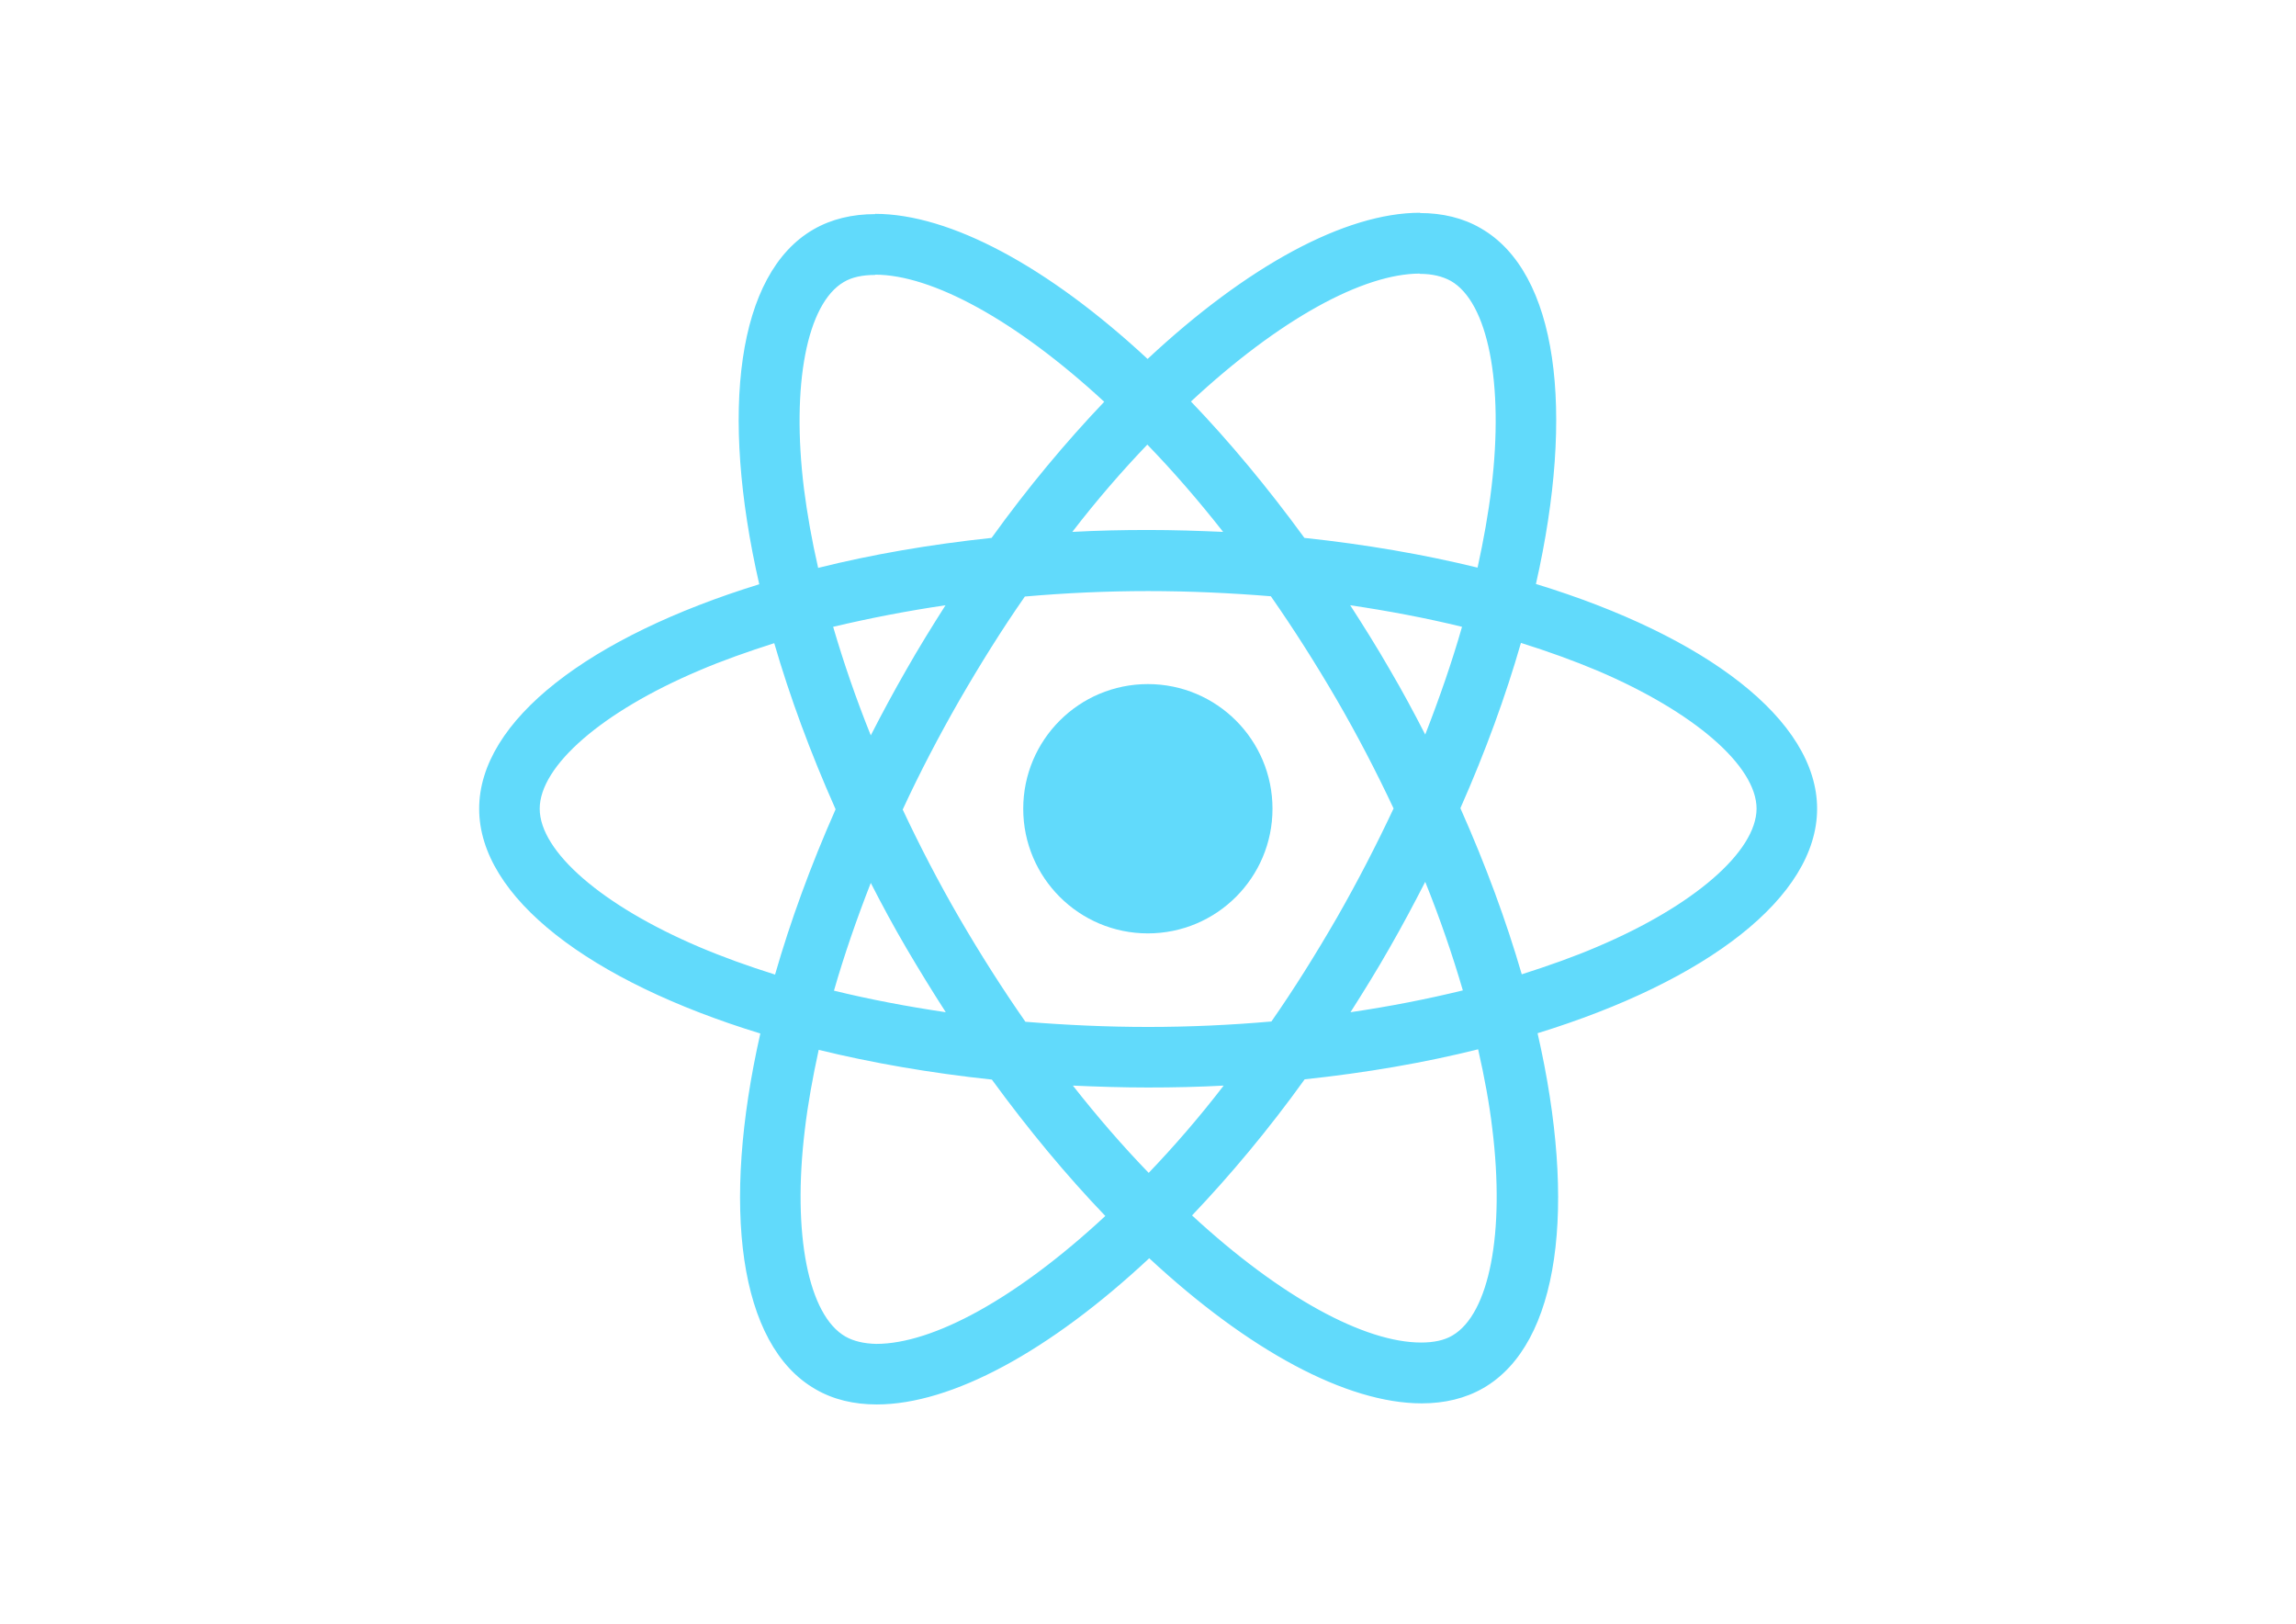
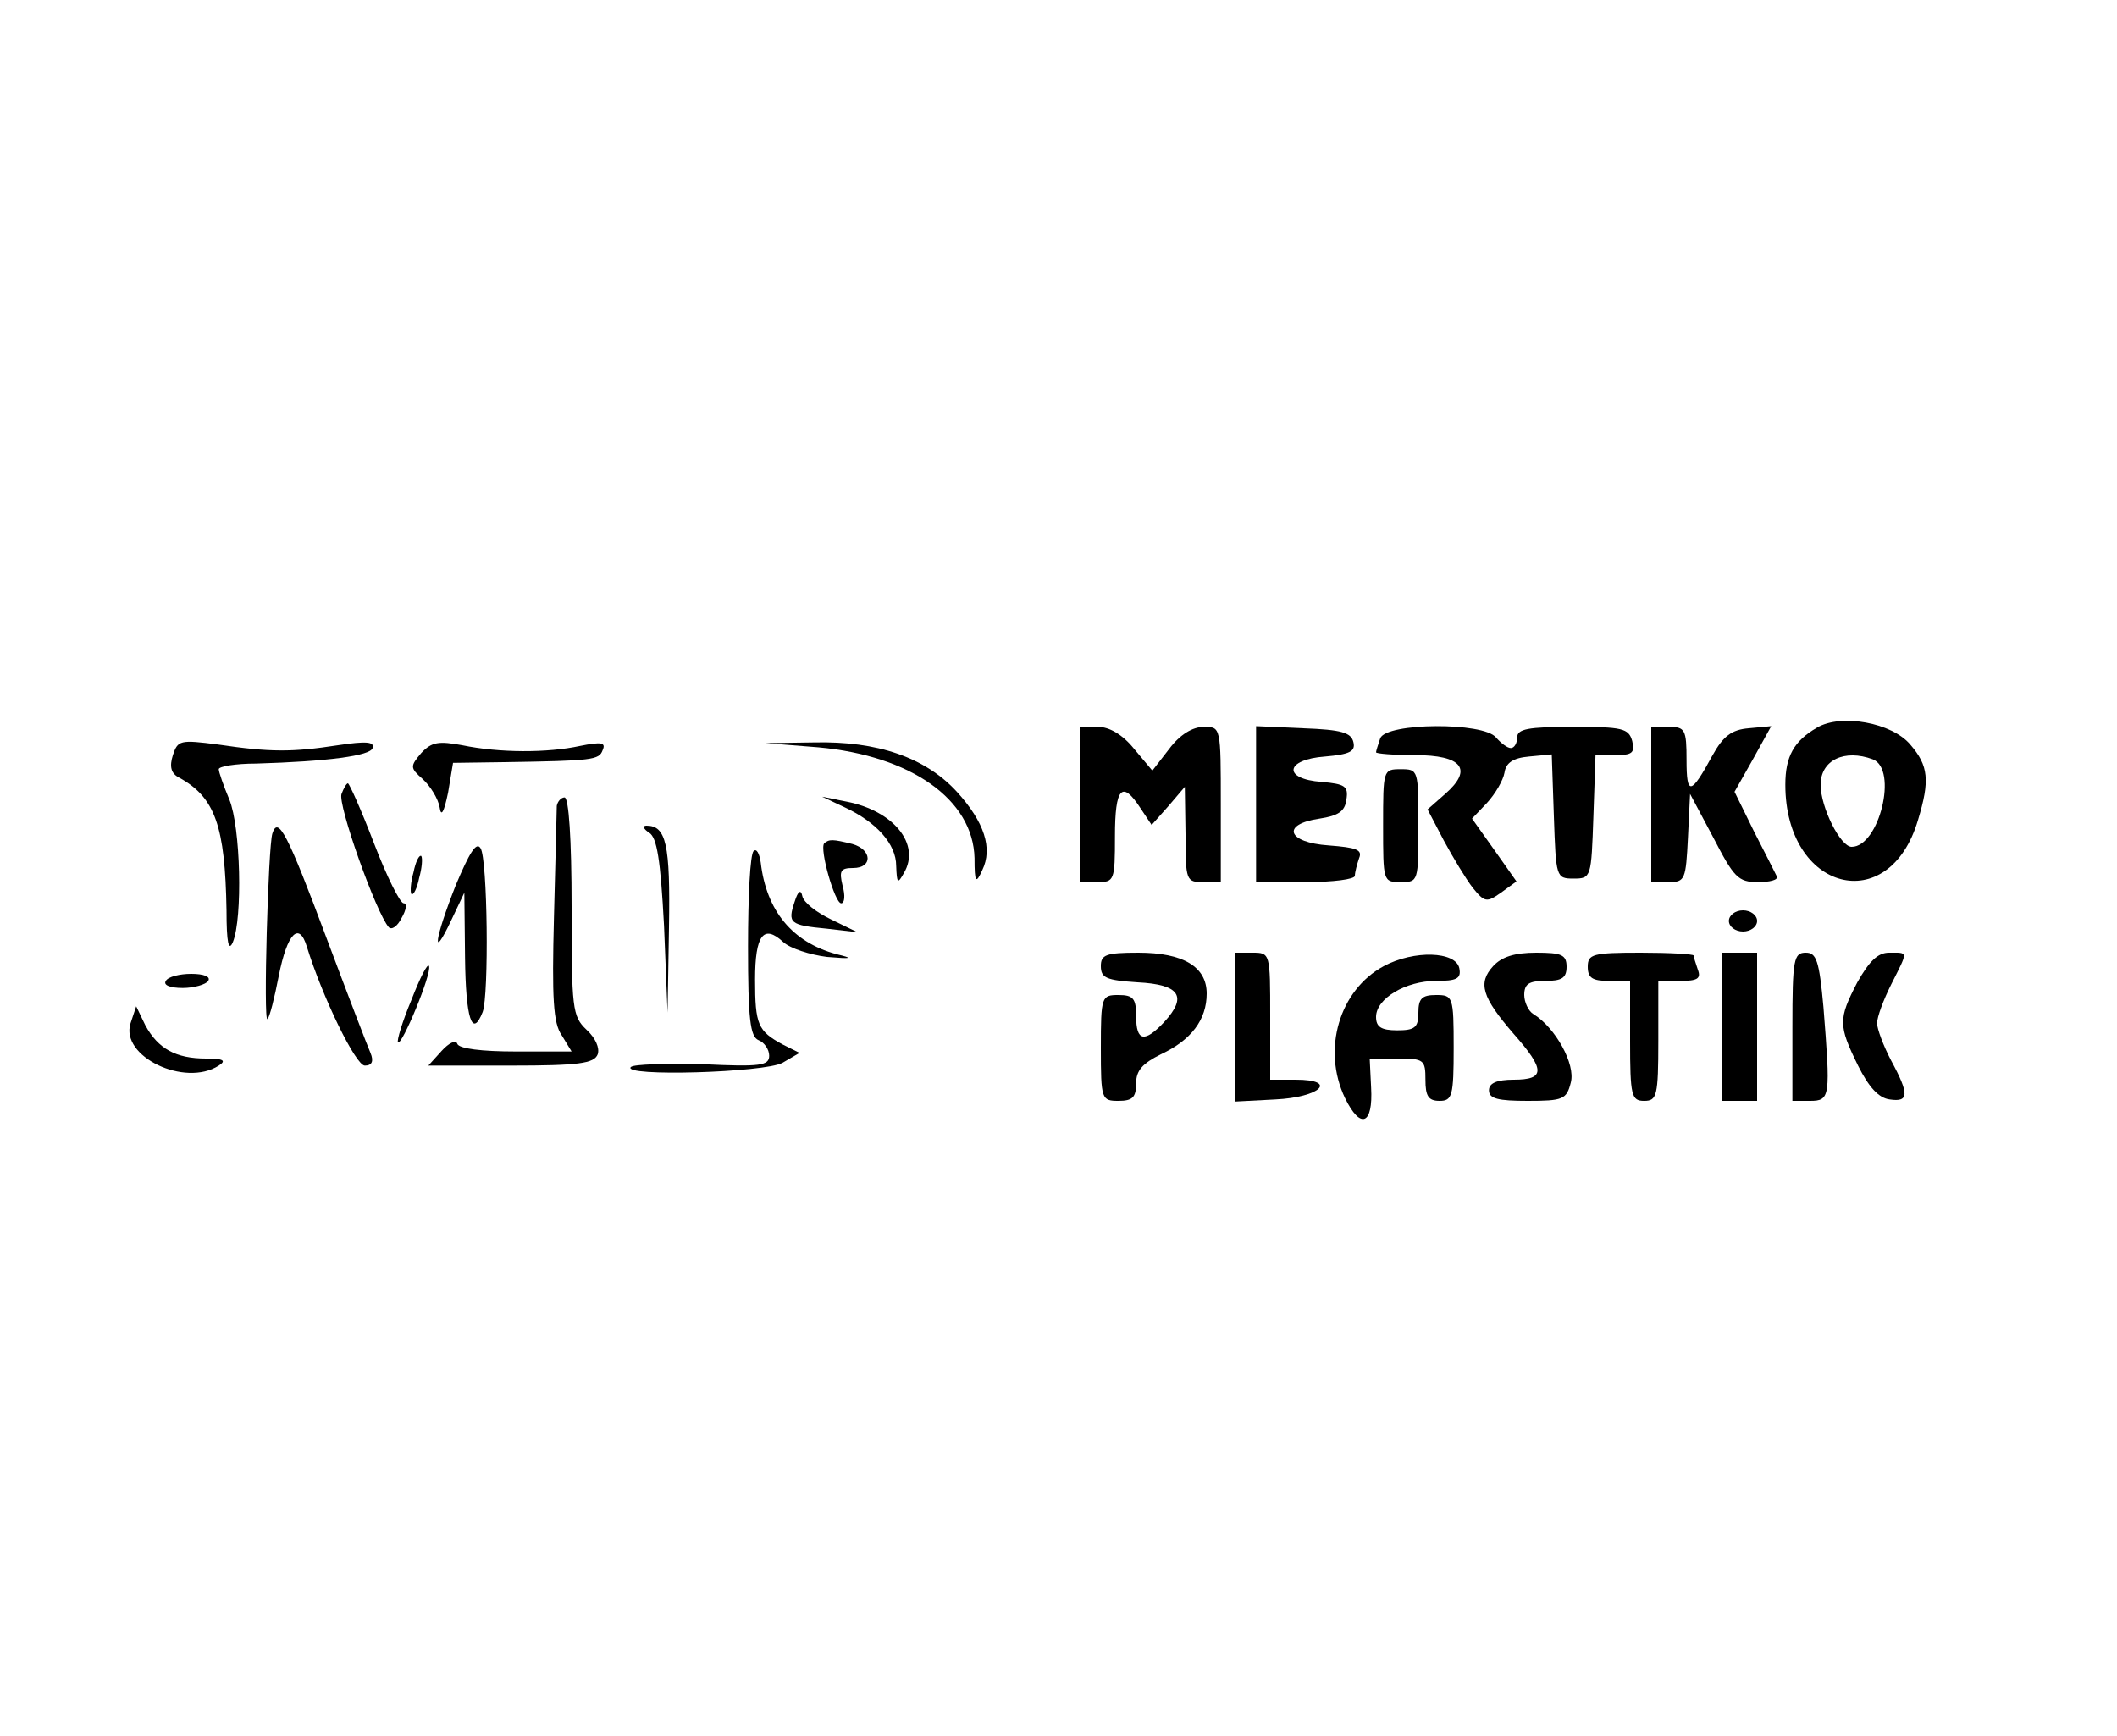
- <svg xmlns="http://www.w3.org/2000/svg" viewBox="0 0 841.9 595.3">
-   <g fill="#61DAFB">
-     <path d="M666.3 296.5c0-32.5-40.7-63.3-103.1-82.4 14.4-63.6 8-114.2-20.2-130.4-6.5-3.8-14.1-5.6-22.4-5.6v22.3c4.6 0 8.3.9 11.4 2.6 13.6 7.8 19.5 37.5 14.9 75.7-1.1 9.4-2.9 19.3-5.1 29.4-19.6-4.8-41-8.5-63.5-10.9-13.5-18.5-27.5-35.3-41.6-50 32.6-30.3 63.2-46.9 84-46.9V78c-27.5 0-63.5 19.6-99.9 53.6-36.4-33.8-72.4-53.2-99.9-53.2v22.3c20.7 0 51.4 16.5 84 46.6-14 14.7-28 31.4-41.3 49.9-22.6 2.4-44 6.1-63.6 11-2.3-10-4-19.7-5.2-29-4.7-38.2 1.1-67.9 14.6-75.8 3-1.8 6.9-2.6 11.5-2.6V78.5c-8.4 0-16 1.8-22.6 5.6-28.1 16.2-34.4 66.7-19.9 130.1-62.2 19.2-102.7 49.9-102.7 82.3 0 32.5 40.7 63.3 103.1 82.4-14.4 63.6-8 114.2 20.2 130.4 6.5 3.8 14.1 5.6 22.5 5.6 27.5 0 63.5-19.6 99.9-53.6 36.4 33.8 72.4 53.2 99.9 53.2 8.4 0 16-1.8 22.6-5.6 28.1-16.2 34.4-66.7 19.9-130.1 62-19.1 102.5-49.9 102.5-82.3zm-130.2-66.7c-3.7 12.9-8.3 26.2-13.5 39.5-4.1-8-8.4-16-13.1-24-4.6-8-9.5-15.8-14.4-23.4 14.2 2.1 27.9 4.7 41 7.9zm-45.8 106.5c-7.8 13.5-15.8 26.3-24.1 38.2-14.9 1.3-30 2-45.2 2-15.1 0-30.2-.7-45-1.9-8.3-11.9-16.4-24.6-24.2-38-7.6-13.1-14.5-26.4-20.8-39.8 6.2-13.4 13.2-26.8 20.7-39.9 7.8-13.5 15.8-26.3 24.1-38.2 14.9-1.3 30-2 45.2-2 15.1 0 30.2.7 45 1.9 8.3 11.9 16.4 24.6 24.2 38 7.6 13.1 14.5 26.4 20.8 39.8-6.3 13.4-13.2 26.8-20.7 39.9zm32.3-13c5.4 13.4 10 26.8 13.8 39.8-13.1 3.2-26.9 5.9-41.2 8 4.9-7.7 9.8-15.6 14.4-23.7 4.6-8 8.9-16.1 13-24.1zM421.2 430c-9.3-9.6-18.6-20.3-27.8-32 9 .4 18.2.7 27.5.7 9.4 0 18.7-.2 27.8-.7-9 11.7-18.3 22.4-27.5 32zm-74.4-58.9c-14.2-2.1-27.9-4.7-41-7.9 3.7-12.9 8.3-26.2 13.5-39.5 4.1 8 8.4 16 13.1 24 4.7 8 9.5 15.8 14.4 23.4zM420.7 163c9.3 9.6 18.6 20.3 27.8 32-9-.4-18.2-.7-27.5-.7-9.4 0-18.7.2-27.8.7 9-11.7 18.3-22.4 27.5-32zm-74 58.9c-4.9 7.7-9.8 15.6-14.4 23.7-4.6 8-8.9 16-13 24-5.4-13.4-10-26.8-13.8-39.8 13.1-3.1 26.9-5.8 41.2-7.9zm-90.5 125.2c-35.4-15.1-58.3-34.9-58.3-50.6 0-15.7 22.9-35.6 58.3-50.6 8.6-3.7 18-7 27.7-10.1 5.7 19.6 13.2 40 22.5 60.9-9.2 20.8-16.6 41.1-22.2 60.6-9.9-3.1-19.3-6.5-28-10.2zM310 490c-13.6-7.8-19.5-37.5-14.9-75.7 1.1-9.4 2.9-19.3 5.1-29.4 19.6 4.8 41 8.5 63.5 10.9 13.5 18.5 27.5 35.3 41.6 50-32.6 30.3-63.2 46.9-84 46.9-4.5-.1-8.3-1-11.3-2.7zm237.2-76.2c4.7 38.2-1.1 67.9-14.6 75.8-3 1.8-6.9 2.6-11.5 2.6-20.7 0-51.4-16.5-84-46.6 14-14.7 28-31.4 41.3-49.9 22.6-2.4 44-6.1 63.6-11 2.3 10.1 4.1 19.8 5.2 29.1zm38.5-66.7c-8.6 3.7-18 7-27.7 10.1-5.7-19.6-13.2-40-22.5-60.9 9.2-20.8 16.6-41.1 22.2-60.6 9.9 3.1 19.3 6.5 28.1 10.2 35.4 15.1 58.3 34.9 58.3 50.6-.1 15.7-23 35.6-58.4 50.6zM320.8 78.4z" />
-     <circle cx="420.9" cy="296.5" r="45.7" />
-     <path d="M520.5 78.1z" />
+ <svg xmlns="http://www.w3.org/2000/svg" version="1.0" width="300pt" height="246pt" viewBox="0 0 300 246" preserveAspectRatio="xMidYMid meet">
+   <g transform="translate(0,246) scale(0.1,-0.1)" fill="#000000" stroke="none">
+     <path d="M2575 1429 c-33 -19 -45 -41 -45 -81 0 -151 147 -189 188 -50 17 56 15 77 -11 107 -26 31 -98 44 -132 24z m79 -45 c36 -14 9 -124 -30 -124 -16 0 -44 56 -44 88 0 35 34 51 74 36z" />
+     <path d="M1530 1320 l0 -110 25 0 c24 0 25 2 25 65 0 69 10 80 36 40 l16 -24 24 27 23 27 1 -67 c0 -66 1 -68 25 -68 l25 0 0 110 c0 110 0 110 -24 110 -16 0 -34 -11 -49 -31 l-24 -31 -26 31 c-16 20 -35 31 -51 31 l-26 0 0 -110z" />
+     <path d="M1780 1320 l0 -110 70 0 c39 0 70 4 70 9 0 5 3 16 6 25 5 12 -4 15 -43 18 -59 4 -68 30 -13 38 26 4 36 10 38 27 3 19 -2 22 -35 25 -56 4 -52 32 5 36 34 3 43 7 40 20 -3 14 -17 18 -71 20 l-67 3 0 -111z" />
+     <path d="M1956 1414 c-3 -9 -6 -18 -6 -20 0 -2 25 -4 55 -4 67 0 83 -20 43 -55 l-25 -22 23 -44 c13 -24 31 -54 41 -67 17 -21 20 -21 40 -7 l22 16 -31 44 -32 45 21 22 c12 13 23 32 25 43 2 14 12 21 35 23 l32 3 3 -88 c3 -86 3 -88 28 -88 25 0 25 2 28 88 l3 87 28 0 c24 0 28 3 24 20 -5 18 -14 20 -84 20 -64 0 -79 -3 -79 -15 0 -8 -4 -15 -9 -15 -5 0 -14 7 -21 15 -18 22 -155 21 -164 -1z" />
+     <path d="M2340 1320 l0 -110 25 0 c23 0 24 4 27 63 l3 62 33 -62 c29 -56 35 -63 63 -63 17 0 29 3 27 8 -2 4 -16 32 -32 63 l-28 57 26 46 26 47 -32 -3 c-24 -2 -36 -11 -51 -38 -31 -57 -37 -58 -37 -7 0 43 -2 47 -25 47 l-25 0 0 -110z" />
+     <path d="M245 1390 c-5 -16 -3 -26 9 -32 51 -28 65 -69 67 -188 0 -46 3 -59 9 -45 14 34 11 163 -5 202 -8 19 -15 39 -15 43 0 4 24 8 53 8 101 3 162 11 165 22 3 9 -9 10 -49 4 -65 -10 -96 -10 -170 1 -54 7 -57 6 -64 -15z" />
+     <path d="M597 1393 c-16 -19 -16 -21 2 -37 11 -10 22 -28 24 -40 2 -14 6 -8 12 21 l7 42 72 1 c126 2 135 3 140 17 5 11 -2 12 -32 6 -46 -10 -114 -10 -167 1 -33 6 -43 5 -58 -11z" />
+     <path d="M1160 1401 c131 -12 219 -74 221 -157 0 -35 2 -37 11 -17 15 31 3 68 -36 111 -45 49 -113 72 -202 70 l-69 -1 75 -6z" />
+     <path d="M1960 1290 c0 -79 0 -80 25 -80 25 0 25 1 25 80 0 79 0 80 -25 80 -25 0 -25 -1 -25 -80z" />
+     <path d="M484 1335 c-6 -14 49 -169 67 -189 4 -4 12 1 18 13 7 12 8 21 3 21 -5 0 -24 38 -42 85 -18 47 -35 85 -37 85 -2 0 -6 -7 -9 -15z" />
+     <path d="M789 1318 c0 -7 -2 -78 -4 -158 -3 -115 -1 -150 11 -167 l14 -23 -79 0 c-48 0 -81 4 -83 11 -2 6 -12 1 -22 -10 l-19 -21 117 0 c96 0 118 3 123 16 3 9 -3 23 -16 35 -20 19 -21 30 -21 174 0 97 -4 155 -10 155 -5 0 -10 -6 -11 -12z" />
+     <path d="M1197 1316 c45 -21 73 -52 73 -83 1 -25 2 -26 11 -10 24 41 -15 88 -81 101 l-35 7 32 -15z" />
+     <path d="M386 1279 c-6 -18 -13 -269 -7 -263 3 2 10 30 16 61 12 61 29 78 40 41 22 -71 69 -168 82 -168 10 0 13 6 8 18 -4 9 -32 82 -62 162 -56 150 -69 174 -77 149z" />
+     <path d="M920 1280 c11 -7 16 -38 21 -132 l5 -123 2 121 c2 118 -4 144 -32 144 -6 0 -4 -5 4 -10z" />
+     <path d="M646 1206 c-30 -76 -35 -110 -7 -51 l19 40 1 -92 c1 -86 10 -115 25 -77 9 24 7 217 -3 232 -6 10 -16 -7 -35 -52z" />
+     <path d="M1168 1265 c-7 -8 15 -85 24 -85 5 0 6 11 2 25 -5 21 -3 25 15 25 28 0 27 26 -1 34 -28 7 -33 7 -40 1z" />
+     <path d="M1068 1254 c-5 -4 -8 -65 -8 -135 0 -103 3 -128 15 -133 8 -3 15 -13 15 -22 0 -14 -12 -16 -94 -12 -52 1 -98 0 -102 -4 -14 -14 190 -8 215 6 l24 14 -24 12 c-35 19 -39 28 -39 92 0 63 12 79 40 53 10 -9 38 -18 62 -21 36 -3 38 -2 13 4 -62 17 -99 61 -107 130 -2 13 -6 20 -10 16z" />
+     <path d="M586 1224 c-4 -14 -5 -28 -3 -31 3 -2 8 8 11 23 4 14 5 28 3 31 -3 2 -8 -8 -11 -23z" />
+     <path d="M1126 1182 c-10 -30 -7 -33 46 -38 l43 -5 -37 18 c-21 10 -39 24 -41 33 -2 10 -6 8 -11 -8z" />
+     <path d="M2450 1155 c0 -8 9 -15 20 -15 11 0 20 7 20 15 0 8 -9 15 -20 15 -11 0 -20 -7 -20 -15z" />
+     <path d="M1560 1091 c0 -17 8 -20 52 -23 60 -3 71 -20 38 -56 -28 -30 -40 -28 -40 8 0 25 -4 30 -25 30 -24 0 -25 -2 -25 -75 0 -73 1 -75 25 -75 20 0 25 5 25 25 0 18 9 28 35 41 43 20 65 49 65 86 0 38 -33 58 -97 58 -46 0 -53 -3 -53 -19z" />
+     <path d="M1750 1005 l0 -106 57 3 c64 3 90 28 29 28 l-36 0 0 90 c0 89 0 90 -25 90 l-25 0 0 -105z" />
+     <path d="M1961 1091 c-63 -34 -88 -118 -55 -187 22 -45 40 -38 37 15 l-2 41 40 0 c37 0 39 -2 39 -30 0 -23 4 -30 20 -30 18 0 20 7 20 75 0 73 -1 75 -25 75 -20 0 -25 -5 -25 -25 0 -21 -5 -25 -30 -25 -23 0 -30 5 -30 19 0 26 42 51 85 51 29 0 36 3 33 18 -5 24 -64 26 -107 3z" />
+     <path d="M2116 1091 c-22 -24 -16 -44 29 -96 45 -51 45 -65 0 -65 -24 0 -35 -5 -35 -15 0 -12 13 -15 55 -15 50 0 55 2 61 26 7 26 -22 78 -53 97 -7 4 -13 17 -13 27 0 16 7 20 30 20 23 0 30 4 30 20 0 17 -7 20 -43 20 -31 0 -49 -6 -61 -19z" />
+     <path d="M2250 1090 c0 -16 7 -20 30 -20 l30 0 0 -85 c0 -78 2 -85 20 -85 18 0 20 7 20 85 l0 85 31 0 c24 0 30 3 25 16 -3 9 -6 18 -6 20 0 2 -34 4 -75 4 -68 0 -75 -2 -75 -20z" />
+     <path d="M2440 1005 l0 -105 25 0 25 0 0 105 0 105 -25 0 -25 0 0 -105z" />
+     <path d="M2540 1005 l0 -105 25 0 c29 0 29 6 19 133 -6 66 -10 77 -25 77 -17 0 -19 -9 -19 -105z" />
+     <path d="M2632 1068 c-27 -52 -27 -61 1 -118 15 -30 29 -46 45 -48 27 -4 28 7 2 55 -11 21 -20 45 -20 53 0 9 9 33 20 55 24 48 25 45 -3 45 -16 0 -28 -12 -45 -42z" />
+     <path d="M583 1043 c-13 -31 -21 -58 -19 -60 5 -6 48 97 44 108 -2 5 -13 -17 -25 -48z" />
+     <path d="M235 1070 c-4 -6 6 -10 24 -10 16 0 33 5 36 10 4 6 -6 10 -24 10 -16 0 -33 -4 -36 -10z" />
+     <path d="M185 1010 c-15 -47 77 -91 125 -60 11 7 7 10 -18 10 -43 0 -68 14 -86 47 l-13 27 -8 -24z" />
  </g>
</svg>
